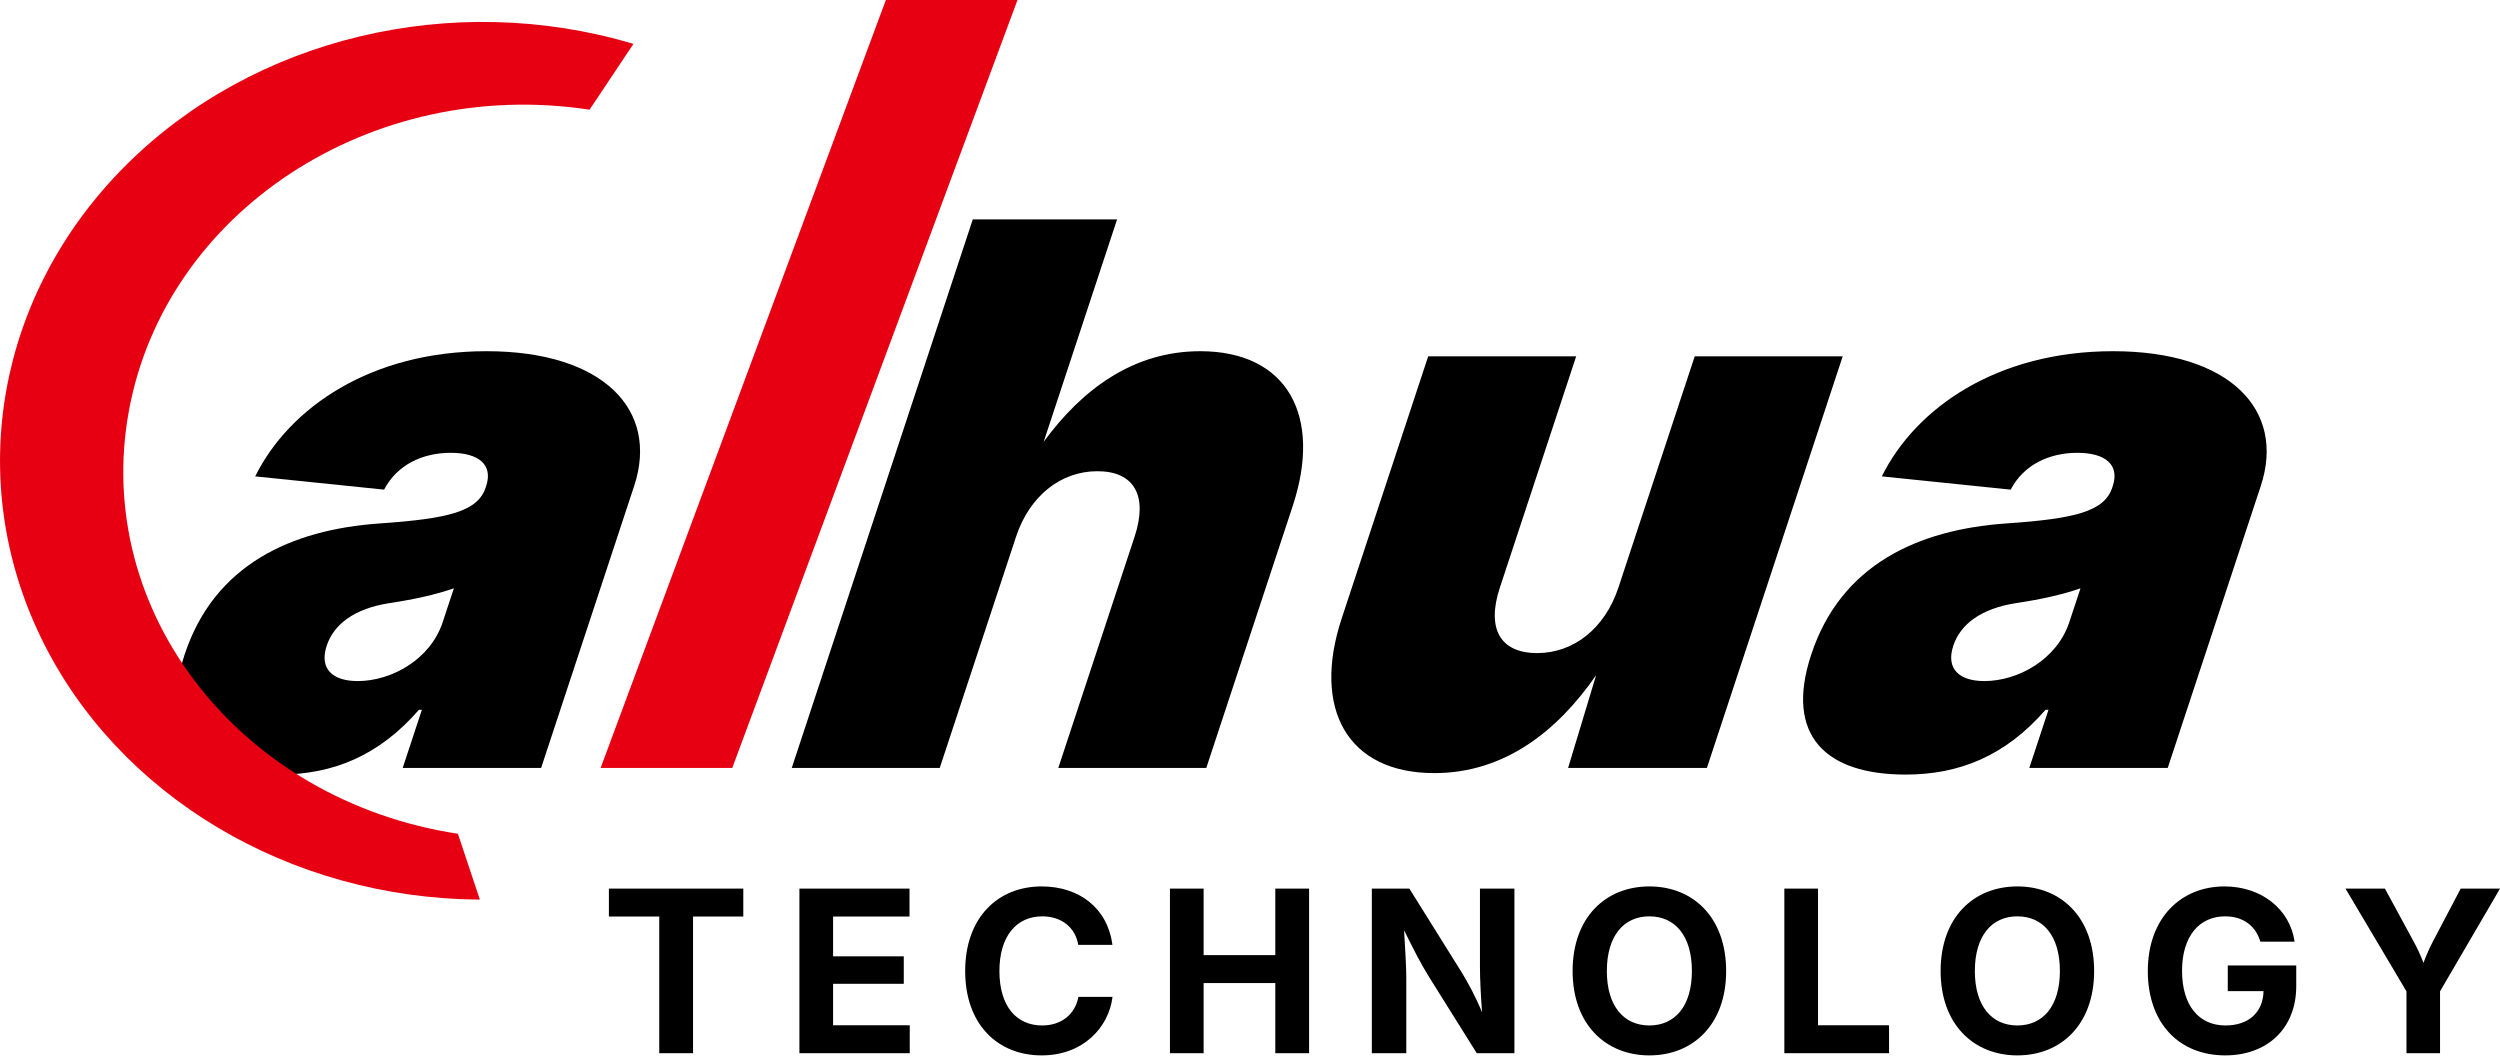
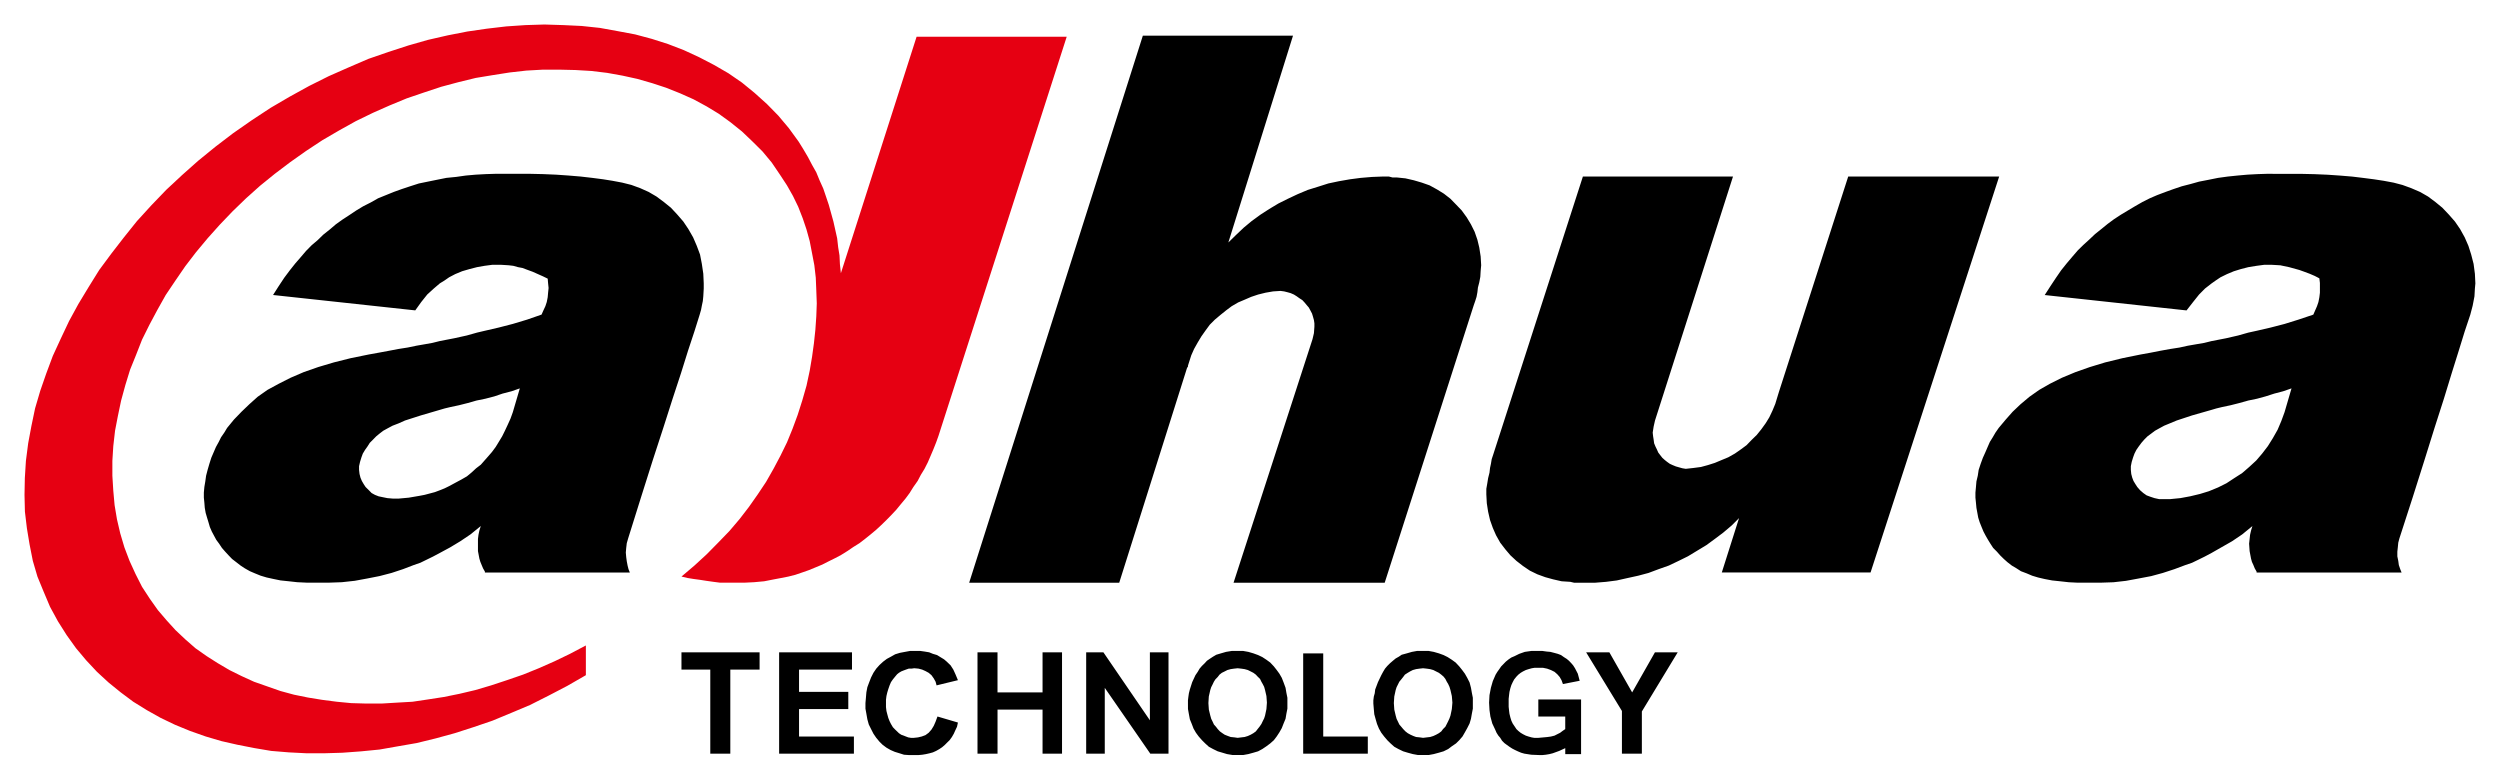
- <svg xmlns="http://www.w3.org/2000/svg" viewBox="16.26 0 227.88 96.2">
-   <path fill="#000" d="M41.693 70.604C46.559 70.604 50.77 68.926 54.448 64.698H54.716L52.966 70.0H65.584L74.066 44.295C76.348 37.383 71.274 32.013 60.603 32.013C50.066 32.013 42.633 37.148 39.522 43.423L51.271 44.631C52.46 42.349 54.795 41.275 57.345 41.275C59.929 41.275 61.208 42.383 60.577 44.295L60.532 44.43C59.812 46.611 57.208 47.282 50.789 47.718C42.849 48.289 35.802 51.443 33.089 59.664C30.63 67.114 34.479 70.604 41.693 70.604ZM48.868 62.081C46.587 62.081 45.341 60.973 46.039 58.859C46.67 56.946 48.5 55.47 51.82 54.966C54.045 54.631 56.001 54.195 57.632 53.624L56.613 56.711C55.484 60.134 51.922 62.081 48.868 62.081Z" />
-   <path fill="#000" d="M108.874 48.926C110.103 45.201 112.959 42.953 116.281 42.953C119.67 42.953 120.908 45.201 119.679 48.926L112.725 70.0H126.215L134.099 46.107C136.801 37.919 133.616 32.013 125.663 32.013C119.556 32.013 114.881 35.503 111.395 40.268L118.084 20.0H104.93L88.43 70.0H101.919ZM146.993 70.47C153.402 70.47 158.221 66.644 161.75 61.544L159.195 70.0H171.846L184.226 32.483H170.736L163.782 53.557C162.553 57.282 159.697 59.53 156.374 59.53C152.985 59.53 151.747 57.282 152.977 53.557L159.931 32.483H146.441L138.556 56.376C135.854 64.564 139.04 70.47 146.993 70.47ZM189.962 70.604C194.828 70.604 199.039 68.926 202.716 64.698H202.985L201.235 70.0H213.852L222.335 44.295C224.616 37.383 219.542 32.013 208.871 32.013C198.334 32.013 190.902 37.148 187.791 43.423L199.54 44.631C200.729 42.349 203.063 41.275 205.613 41.275C208.197 41.275 209.476 42.383 208.845 44.295L208.801 44.43C208.081 46.611 205.477 47.282 199.058 47.718C191.118 48.289 184.07 51.443 181.357 59.664C178.899 67.114 182.747 70.604 189.962 70.604ZM197.137 62.081C194.855 62.081 193.61 60.973 194.307 58.859C194.939 56.946 196.768 55.47 200.089 54.966C202.313 54.631 204.269 54.195 205.901 53.624L204.882 56.711C203.752 60.134 200.191 62.081 197.137 62.081Z" />
-   <path fill="#E60012" d="M71.007 70H83.007L109.007 0H97.007Z" />
-   <path fill="#E60012" d="M74 4A44 40 0 1 0 60 82L58 76A36 33 0 1 1 70 10Z" />
-   <path fill="#000" d="M71.762 83.547H76.352V96.0H79.433V83.547H84.013V81.0H71.762ZM89.128 96.0H99.185V93.453H92.198V89.678H98.641V87.171H92.198V83.547H99.164V81.0H89.128ZM111.205 96.201C114.99 96.201 117.326 93.654 117.668 90.866H114.557C114.255 92.497 112.966 93.473 111.255 93.473C108.94 93.473 107.359 91.762 107.359 88.51C107.359 85.329 108.919 83.527 111.265 83.527C112.977 83.527 114.265 84.493 114.547 86.124H117.658C117.215 82.752 114.617 80.799 111.205 80.799C107.248 80.799 104.238 83.607 104.238 88.51C104.238 93.383 107.208 96.201 111.205 96.201ZM122.903 96.0H125.973V89.607H132.507V96.0H135.587V81.0H132.507V87.06H125.973V81.0H122.903ZM141.305 96.0H144.446V89.104C144.446 88.218 144.356 86.607 144.245 84.795C145.171 86.668 145.725 87.765 146.56 89.114L150.869 96.0H154.302V81.0H151.161V88.198C151.161 89.185 151.242 90.795 151.352 92.265C150.698 90.705 150.064 89.567 149.47 88.591L144.728 81.0H141.305ZM166.604 96.201C170.581 96.201 173.601 93.393 173.601 88.51C173.601 83.607 170.581 80.799 166.604 80.799C162.628 80.799 159.607 83.607 159.607 88.51C159.607 93.383 162.628 96.201 166.604 96.201ZM166.604 93.473C164.279 93.473 162.728 91.721 162.728 88.51C162.728 85.289 164.279 83.527 166.604 83.527C168.93 83.527 170.48 85.279 170.48 88.51C170.48 91.721 168.93 93.473 166.604 93.473ZM178.906 96.0H188.45V93.453H181.977V81.0H178.906ZM200.148 96.201C204.124 96.201 207.144 93.393 207.144 88.51C207.144 83.607 204.124 80.799 200.148 80.799C196.171 80.799 193.151 83.607 193.151 88.51C193.151 93.383 196.171 96.201 200.148 96.201ZM200.148 93.473C197.822 93.473 196.272 91.721 196.272 88.51C196.272 85.289 197.822 83.527 200.148 83.527C202.473 83.527 204.023 85.279 204.023 88.51C204.023 91.721 202.473 93.473 200.148 93.473ZM219.094 96.201C222.859 96.201 225.567 93.815 225.567 89.879V88.007H219.326V90.342H222.587C222.537 92.265 221.248 93.473 219.114 93.473C216.708 93.473 215.158 91.671 215.158 88.49C215.158 85.309 216.758 83.527 219.074 83.527C220.745 83.527 221.872 84.403 222.295 85.832H225.416C224.993 82.872 222.396 80.799 219.023 80.799C215.077 80.799 212.037 83.658 212.037 88.52C212.037 93.262 214.886 96.201 219.094 96.201ZM235.614 96.0H238.674V90.362L244.141 81.0H240.557L238.101 85.671C237.748 86.346 237.456 86.97 237.164 87.765C236.862 86.98 236.57 86.356 236.188 85.671L233.651 81.0H230.057L235.614 90.362Z" />
+ <svg xmlns="http://www.w3.org/2000/svg" id="svg3086" version="1.1" viewBox="-1.28 -1.28 130.55 40.71">
+   <defs id="defs3083" />
+   <path d="M 47.727,21.483 54.424,0.637 H 46.585 L 42.631,12.987 42.581,12.525 42.559,12.063 42.489,11.628 42.437,11.167 42.339,10.728 42.241,10.289 42.121,9.855 42,9.42 l -0.148,-0.44 -0.14,-0.412 -0.196,-0.435 -0.169,-0.411 -0.221,-0.392 -0.217,-0.412 -0.245,-0.416 -0.24,-0.387 -0.512,-0.704 -0.552,-0.656 L 38.772,4.155 38.119,3.567 37.464,3.032 36.76,2.547 36.008,2.112 35.228,1.707 34.427,1.337 33.604,1.02 32.755,0.749 31.885,0.516 30.96,0.343 30.039,0.176 29.093,0.076 28.147,0.031 27.149,0 l -0.993,0.031 -0.999,0.068 -1.016,0.119 -1.019,0.148 -1.017,0.199 -1.043,0.239 -1.019,0.291 -1.044,0.34 -1.043,0.36 -1.023,0.441 -1.043,0.46 -1.023,0.511 -1.015,0.559 -0.997,0.583 -0.992,0.653 -0.972,0.677 -0.924,0.705 -0.893,0.727 -0.852,0.757 -0.825,0.769 -0.776,0.808 -0.751,0.823 -0.68,0.849 -0.657,0.849 -0.631,0.852 -0.556,0.895 -0.532,0.88 -0.487,0.893 -0.435,0.921 -0.415,0.901 -0.343,0.92 -0.311,0.896 -0.271,0.921 -0.192,0.921 -0.168,0.9 -0.119,0.921 -0.056,0.9 L 0,24.561 l 0.021,0.877 0.104,0.871 0.14,0.844 0.169,0.855 0.241,0.821 0.319,0.777 0.34,0.804 0.411,0.755 0.46,0.727 0.488,0.68 0.528,0.629 0.564,0.603 0.605,0.557 0.632,0.513 0.655,0.489 0.703,0.436 0.728,0.408 0.756,0.363 0.773,0.317 0.823,0.291 0.827,0.244 0.845,0.192 0.879,0.172 0.871,0.147 0.924,0.076 0.923,0.047 h 0.923 l 0.944,-0.028 0.977,-0.072 0.967,-0.095 0.971,-0.171 0.969,-0.168 0.997,-0.244 0.993,-0.272 0.971,-0.313 0.995,-0.339 0.996,-0.413 0.967,-0.407 0.971,-0.489 0.971,-0.507 0.973,-0.56 v -1.552 l -0.827,0.436 -0.804,0.388 -0.824,0.364 -0.827,0.335 -0.845,0.291 -0.821,0.271 -0.825,0.244 -0.828,0.196 -0.825,0.167 -0.823,0.127 -0.803,0.12 -0.827,0.047 -0.797,0.048 h -0.777 l -0.803,-0.023 -0.751,-0.072 -0.775,-0.101 -0.731,-0.119 -0.727,-0.148 -0.704,-0.191 -0.701,-0.245 -0.683,-0.24 -0.651,-0.297 -0.632,-0.313 L 10.092,33.351 9.513,32.983 8.928,32.572 8.397,32.108 7.884,31.624 7.421,31.115 6.964,30.58 6.551,29.997 6.137,29.364 5.797,28.693 5.484,28.008 5.216,27.303 5,26.576 4.829,25.843 4.704,25.096 l -0.068,-0.752 -0.048,-0.78 v -0.776 l 0.048,-0.772 0.092,-0.805 0.149,-0.775 0.169,-0.804 0.219,-0.801 0.247,-0.803 0.312,-0.771 0.313,-0.8 0.389,-0.783 0.413,-0.773 0.435,-0.776 0.509,-0.757 0.513,-0.747 0.557,-0.727 0.607,-0.728 0.632,-0.707 0.675,-0.705 0.703,-0.679 0.728,-0.652 0.776,-0.629 0.804,-0.608 0.825,-0.583 0.847,-0.559 0.873,-0.509 0.876,-0.488 0.899,-0.437 0.875,-0.387 0.889,-0.367 0.904,-0.308 0.897,-0.297 0.899,-0.241 0.9,-0.22 0.872,-0.144 0.897,-0.141 0.873,-0.099 0.872,-0.049 h 0.852 l 0.847,0.02 0.825,0.049 0.824,0.099 0.804,0.145 0.771,0.169 0.779,0.224 0.728,0.239 0.732,0.292 0.701,0.313 0.681,0.369 0.631,0.383 0.605,0.437 0.607,0.487 0.533,0.508 0.536,0.531 0.487,0.585 0.431,0.635 0.365,0.557 0.315,0.557 0.272,0.559 0.237,0.607 0.196,0.581 0.167,0.605 0.123,0.635 0.12,0.629 0.075,0.652 0.027,0.66 0.025,0.679 -0.025,0.68 -0.049,0.704 -0.075,0.7 -0.097,0.704 -0.123,0.728 -0.167,0.78 -0.221,0.772 -0.241,0.756 -0.268,0.725 -0.289,0.708 -0.343,0.7 -0.361,0.681 -0.389,0.684 -0.433,0.649 -0.463,0.659 -0.484,0.629 -0.535,0.629 -0.584,0.604 -0.603,0.611 -0.635,0.584 -0.68,0.577 0.317,0.076 0.316,0.051 0.32,0.043 0.333,0.052 0.367,0.052 0.364,0.047 h 0.364 0.361 0.535 l 0.508,-0.025 0.535,-0.049 0.509,-0.1 0.365,-0.069 0.387,-0.076 0.365,-0.093 0.361,-0.123 0.344,-0.12 0.361,-0.149 0.339,-0.141 0.341,-0.173 0.339,-0.168 0.317,-0.169 0.313,-0.195 0.317,-0.216 0.316,-0.197 0.288,-0.221 0.295,-0.237 0.292,-0.244 0.263,-0.244 0.271,-0.264 0.264,-0.269 0.248,-0.265 0.239,-0.292 0.243,-0.292 0.216,-0.291 0.195,-0.313 0.224,-0.317 0.167,-0.319 0.191,-0.312 0.172,-0.339 0.148,-0.343 0.143,-0.336 0.145,-0.364 z" style="fill:#e60012;fill-opacity:1;fill-rule:nonzero;stroke:none;stroke-width:1.333" id="path1626" />
+   <path id="path1630" d="m 58.4,0.581 -9.07,28.568 h 7.836 l 3.541,-11.217 0.049,-0.07 v -0.049 l 0.17,-0.535 0.148,-0.334 0.191,-0.34 0.191,-0.318 0.223,-0.316 0.217,-0.295 0.264,-0.264 0.293,-0.246 0.293,-0.236 0.293,-0.219 0.338,-0.197 0.338,-0.143 0.342,-0.148 0.361,-0.121 0.389,-0.096 0.393,-0.068 0.389,-0.025 0.189,0.025 0.172,0.043 0.168,0.047 0.17,0.074 0.15,0.094 0.139,0.1 0.15,0.096 0.115,0.123 0.121,0.146 0.104,0.121 0.092,0.17 0.076,0.146 0.051,0.168 0.047,0.17 0.025,0.17 v 0.172 l -0.025,0.342 -0.074,0.314 -4.123,12.717 h 7.893 l 4.65,-14.49 0.076,-0.217 0.07,-0.221 0.045,-0.242 0.027,-0.244 0.07,-0.27 0.055,-0.289 0.018,-0.311 0.027,-0.293 -0.027,-0.461 -0.072,-0.463 -0.098,-0.408 L 75.726,10.825 75.533,10.437 75.314,10.073 75.051,9.71 74.754,9.4 74.463,9.101 74.125,8.837 73.764,8.614 73.375,8.4 72.963,8.255 72.549,8.134 72.113,8.034 71.65,7.986 h -0.219 l -0.191,-0.049 h -0.096 -0.074 -0.043 -0.061 l -0.602,0.023 -0.584,0.049 -0.555,0.072 -0.586,0.102 -0.553,0.117 -0.541,0.172 -0.529,0.164 -0.531,0.223 -0.514,0.242 -0.49,0.244 -0.482,0.289 -0.457,0.295 -0.463,0.338 -0.412,0.342 -0.408,0.387 -0.395,0.387 3.377,-10.801 z m -33.797,7.215 -0.512,0.016 -0.529,0.029 -0.512,0.045 -0.51,0.072 -0.51,0.051 -0.508,0.102 -0.461,0.094 -0.467,0.096 -0.455,0.146 -0.439,0.146 -0.412,0.148 -0.414,0.168 -0.41,0.166 -0.391,0.221 -0.389,0.197 -0.359,0.217 -0.365,0.244 -0.365,0.238 -0.34,0.244 -0.312,0.266 -0.34,0.271 -0.297,0.289 -0.311,0.264 -0.291,0.295 -0.266,0.312 -0.297,0.342 -0.287,0.361 -0.291,0.389 -0.291,0.439 -0.293,0.461 7.426,0.803 0.312,-0.436 0.314,-0.393 0.344,-0.314 0.314,-0.268 0.244,-0.15 0.242,-0.168 0.318,-0.166 0.361,-0.15 0.387,-0.113 0.391,-0.1 0.385,-0.068 0.416,-0.055 h 0.436 l 0.408,0.025 0.246,0.029 0.242,0.068 0.24,0.045 0.27,0.102 0.268,0.098 0.266,0.119 0.268,0.119 0.244,0.119 0.021,0.246 0.025,0.242 -0.025,0.244 -0.021,0.238 -0.049,0.25 -0.072,0.217 -0.102,0.219 -0.098,0.221 -0.748,0.26 -0.754,0.227 -0.732,0.189 -0.725,0.168 -0.408,0.096 -0.533,0.15 -0.656,0.145 -0.754,0.146 -0.387,0.096 -0.389,0.07 -0.438,0.076 -0.463,0.096 -0.482,0.076 -0.484,0.092 -0.537,0.1 -0.531,0.096 -0.947,0.193 -0.873,0.219 -0.82,0.244 -0.756,0.264 -0.682,0.293 -0.629,0.318 -0.582,0.316 -0.514,0.361 -0.434,0.389 -0.408,0.391 -0.396,0.41 -0.359,0.438 -0.146,0.242 -0.17,0.246 -0.119,0.24 -0.148,0.268 -0.123,0.285 -0.119,0.277 -0.1,0.314 -0.092,0.316 -0.08,0.307 -0.041,0.295 -0.049,0.291 -0.027,0.293 v 0.264 l 0.027,0.266 0.021,0.268 0.047,0.266 0.072,0.244 0.074,0.242 0.072,0.248 0.102,0.236 0.121,0.227 0.113,0.209 0.146,0.197 0.148,0.223 0.17,0.195 0.174,0.189 0.188,0.195 0.221,0.17 0.221,0.172 0.217,0.143 0.268,0.152 0.264,0.113 0.297,0.121 0.314,0.094 0.363,0.08 0.363,0.074 0.414,0.043 0.461,0.051 0.484,0.023 h 0.508 0.68 l 0.654,-0.023 0.678,-0.074 0.656,-0.121 0.635,-0.125 0.629,-0.164 0.602,-0.199 0.566,-0.217 0.338,-0.117 0.311,-0.152 0.344,-0.168 0.363,-0.193 0.535,-0.289 0.531,-0.32 0.531,-0.357 0.539,-0.438 -0.074,0.236 -0.047,0.223 -0.027,0.215 v 0.246 0.389 l 0.074,0.391 0.051,0.17 0.068,0.166 0.072,0.172 0.098,0.172 v 0.047 h 1.412 3.855 1.598 0.703 l -0.07,-0.174 -0.047,-0.188 -0.043,-0.225 -0.029,-0.215 -0.021,-0.242 0.021,-0.24 0.029,-0.246 0.07,-0.244 0.676,-2.16 0.605,-1.912 0.562,-1.725 0.482,-1.508 0.438,-1.334 0.365,-1.166 0.336,-1.016 0.273,-0.871 0.072,-0.25 0.041,-0.217 0.051,-0.24 0.025,-0.248 0.023,-0.408 v -0.268 l -0.023,-0.506 -0.076,-0.514 -0.094,-0.486 -0.17,-0.455 -0.191,-0.443 -0.25,-0.436 L 34.404,10.29 34.092,9.929 33.754,9.566 33.389,9.271 32.998,8.98 32.588,8.741 32.148,8.544 31.688,8.376 31.205,8.255 30.693,8.159 30.205,8.081 29.65,8.009 29.045,7.939 28.41,7.886 27.76,7.841 27.078,7.812 26.373,7.796 h -0.727 -0.51 z m 92.518,0 -0.508,0.016 -0.537,0.029 -0.508,0.045 -0.512,0.053 -0.51,0.07 -0.506,0.102 -0.484,0.094 -0.438,0.123 -0.463,0.119 -0.434,0.146 -0.41,0.148 -0.445,0.168 -0.385,0.166 -0.387,0.195 -0.389,0.223 -0.363,0.217 -0.365,0.219 -0.367,0.24 -0.332,0.246 -0.324,0.264 -0.332,0.266 -0.314,0.297 -0.295,0.268 -0.293,0.287 -0.291,0.338 -0.289,0.342 -0.289,0.361 -0.268,0.389 -0.291,0.439 -0.297,0.461 7.406,0.803 0.34,-0.436 0.314,-0.393 0.311,-0.314 0.344,-0.268 0.213,-0.15 0.25,-0.168 0.338,-0.166 0.359,-0.15 0.365,-0.113 0.389,-0.1 0.414,-0.068 0.412,-0.055 h 0.412 l 0.436,0.025 0.463,0.098 0.531,0.146 0.273,0.098 0.262,0.098 0.268,0.115 0.242,0.125 0.029,0.242 v 0.238 0.271 l -0.029,0.238 -0.049,0.25 -0.074,0.217 -0.096,0.219 -0.096,0.221 -0.775,0.26 -0.729,0.227 -0.729,0.189 -0.727,0.168 -0.439,0.096 -0.531,0.15 -0.631,0.145 -0.752,0.146 -0.389,0.096 -0.41,0.07 -0.439,0.076 -0.438,0.096 -0.488,0.076 -0.51,0.092 -0.506,0.1 -0.533,0.096 -0.949,0.193 -0.895,0.219 -0.803,0.244 -0.75,0.264 -0.703,0.293 -0.637,0.318 -0.551,0.316 -0.512,0.361 -0.463,0.389 -0.412,0.391 -0.363,0.41 -0.367,0.438 -0.168,0.242 -0.143,0.246 -0.15,0.24 -0.117,0.268 -0.123,0.285 -0.125,0.277 -0.115,0.314 -0.104,0.316 -0.047,0.307 -0.07,0.295 -0.025,0.291 -0.027,0.293 v 0.264 l 0.027,0.266 0.025,0.268 0.049,0.266 0.045,0.244 0.076,0.242 0.1,0.248 0.098,0.236 0.119,0.227 0.121,0.209 0.121,0.197 0.145,0.223 0.195,0.195 0.166,0.189 0.199,0.195 0.191,0.17 0.223,0.172 0.242,0.143 0.236,0.152 0.299,0.113 0.285,0.121 0.312,0.094 0.342,0.08 0.391,0.074 0.412,0.043 0.461,0.051 0.461,0.023 h 0.535 0.652 l 0.68,-0.023 0.656,-0.074 0.654,-0.121 0.658,-0.125 0.604,-0.164 0.609,-0.199 0.58,-0.217 0.342,-0.117 0.314,-0.152 0.342,-0.168 0.363,-0.193 0.506,-0.289 0.562,-0.32 0.529,-0.357 0.537,-0.438 -0.072,0.236 -0.051,0.223 -0.023,0.215 -0.027,0.246 0.027,0.389 0.074,0.391 0.047,0.17 0.076,0.166 0.07,0.172 0.098,0.172 v 0.047 h 1.381 3.881 1.604 0.705 l -0.07,-0.174 -0.074,-0.217 -0.029,-0.215 -0.049,-0.238 v -0.244 l 0.027,-0.246 0.021,-0.223 0.057,-0.217 0.699,-2.16 0.605,-1.912 0.539,-1.725 0.484,-1.508 0.408,-1.334 0.365,-1.166 0.314,-1.016 0.291,-0.871 0.123,-0.467 0.094,-0.488 0.023,-0.408 0.025,-0.268 -0.025,-0.506 -0.068,-0.514 -0.125,-0.486 -0.145,-0.455 -0.193,-0.443 -0.242,-0.436 -0.266,-0.389 -0.316,-0.361 -0.344,-0.363 -0.359,-0.295 -0.389,-0.291 -0.416,-0.238 -0.457,-0.197 -0.461,-0.168 -0.461,-0.121 -0.512,-0.096 -0.51,-0.078 -0.557,-0.072 -0.58,-0.07 -0.633,-0.053 -0.658,-0.045 -0.678,-0.029 -0.703,-0.016 h -0.732 -0.504 z m -35.742,0.141 -4.682,14.518 -0.08,0.24 -0.041,0.246 -0.047,0.217 -0.027,0.24 -0.072,0.289 -0.047,0.291 -0.047,0.268 v 0.291 l 0.025,0.463 0.068,0.439 0.1,0.436 0.146,0.412 0.168,0.383 0.219,0.389 0.266,0.346 0.264,0.312 0.316,0.293 0.342,0.266 0.361,0.244 0.393,0.191 0.412,0.15 0.412,0.113 0.438,0.1 0.455,0.029 0.199,0.047 h 0.24 0.053 0.045 0.072 0.023 0.08 0.58 l 0.578,-0.047 0.559,-0.072 0.557,-0.125 0.561,-0.123 0.535,-0.143 0.533,-0.199 0.531,-0.188 0.512,-0.244 0.486,-0.24 0.484,-0.293 0.484,-0.293 0.436,-0.32 0.441,-0.332 0.436,-0.369 0.387,-0.387 -0.9,2.838 h 7.768 L 103.117,7.937 h -7.883 l -3.615,11.238 -0.045,0.145 -0.148,0.488 -0.148,0.357 -0.164,0.346 -0.193,0.314 -0.225,0.312 -0.238,0.295 -0.271,0.264 -0.262,0.271 -0.293,0.217 -0.314,0.219 -0.344,0.195 -0.34,0.141 -0.363,0.152 -0.361,0.115 -0.367,0.1 -0.387,0.051 -0.406,0.045 -0.176,-0.029 -0.168,-0.047 -0.172,-0.049 -0.17,-0.07 -0.145,-0.066 -0.145,-0.104 -0.123,-0.098 -0.125,-0.113 -0.119,-0.152 -0.094,-0.125 -0.072,-0.164 -0.072,-0.146 -0.07,-0.17 -0.027,-0.197 -0.027,-0.17 -0.021,-0.191 0.049,-0.316 0.072,-0.318 4.072,-12.738 z m -55.514,11.064 -0.365,1.242 -0.121,0.336 -0.145,0.32 -0.146,0.312 -0.143,0.289 -0.178,0.295 -0.164,0.268 -0.195,0.262 -0.195,0.225 -0.193,0.219 -0.191,0.217 -0.246,0.188 -0.242,0.223 -0.238,0.197 -0.291,0.168 -0.314,0.168 -0.318,0.172 -0.242,0.119 -0.244,0.098 -0.266,0.1 -0.271,0.072 -0.264,0.07 -0.266,0.051 -0.561,0.096 -0.531,0.049 h -0.293 l -0.293,-0.025 -0.242,-0.049 -0.215,-0.045 -0.193,-0.076 -0.174,-0.096 -0.143,-0.146 -0.17,-0.168 -0.098,-0.148 -0.098,-0.168 -0.072,-0.172 -0.049,-0.193 -0.025,-0.211 v -0.197 l 0.051,-0.223 0.074,-0.24 0.07,-0.191 0.117,-0.195 0.123,-0.172 0.125,-0.197 0.17,-0.17 0.166,-0.17 0.174,-0.143 0.189,-0.146 0.219,-0.121 0.271,-0.145 0.314,-0.121 0.336,-0.15 0.828,-0.266 0.994,-0.291 0.244,-0.072 0.291,-0.07 0.461,-0.098 0.463,-0.117 0.453,-0.129 0.467,-0.096 0.459,-0.119 0.436,-0.148 0.467,-0.121 z m 92.518,0 -0.363,1.242 -0.17,0.463 -0.193,0.455 -0.248,0.438 -0.26,0.416 -0.299,0.391 -0.311,0.363 -0.367,0.338 -0.363,0.314 -0.414,0.266 -0.408,0.268 -0.439,0.219 -0.479,0.197 -0.465,0.143 -0.514,0.123 -0.508,0.094 -0.535,0.053 h -0.314 -0.266 l -0.24,-0.053 -0.219,-0.072 -0.193,-0.072 -0.172,-0.121 -0.168,-0.146 -0.146,-0.168 -0.096,-0.148 -0.102,-0.168 -0.066,-0.172 -0.051,-0.193 -0.021,-0.211 v -0.197 l 0.045,-0.223 0.074,-0.24 0.07,-0.191 0.098,-0.195 0.119,-0.172 0.146,-0.197 0.148,-0.17 0.17,-0.17 0.193,-0.143 0.193,-0.146 0.217,-0.121 0.266,-0.145 0.293,-0.121 0.361,-0.15 0.805,-0.266 1.02,-0.291 0.242,-0.072 0.287,-0.07 0.463,-0.098 0.461,-0.117 0.461,-0.129 0.461,-0.096 0.438,-0.119 0.461,-0.148 0.461,-0.121 z" style="fill:#000000;fill-opacity:1;fill-rule:nonzero;stroke:none;stroke-width:1.333" />
+   <path d="m 79.051,36.136 v -0.891 h 2.233 v 1.887 0.225 0.743 H 80.458 v -0.312 l -0.315,0.145 -0.339,0.123 -0.175,0.044 -0.191,0.032 -0.169,0.017 h -0.171 l -0.413,-0.017 -0.361,-0.056 -0.169,-0.048 -0.171,-0.072 -0.147,-0.069 -0.145,-0.075 -0.148,-0.095 -0.143,-0.103 -0.123,-0.091 -0.123,-0.125 -0.092,-0.148 -0.101,-0.119 -0.093,-0.147 -0.073,-0.167 -0.149,-0.317 -0.099,-0.365 -0.047,-0.336 -0.021,-0.389 0.021,-0.388 0.073,-0.384 0.1,-0.349 0.148,-0.34 0.089,-0.145 0.101,-0.141 0.097,-0.141 0.12,-0.123 0.123,-0.127 0.148,-0.12 0.143,-0.097 0.169,-0.072 0.241,-0.119 0.292,-0.103 0.339,-0.048 h 0.339 0.245 l 0.219,0.031 0.192,0.017 0.199,0.051 0.191,0.052 0.168,0.064 0.148,0.105 0.147,0.093 0.119,0.099 0.121,0.127 0.097,0.112 0.097,0.152 0.076,0.147 0.072,0.14 0.045,0.171 0.052,0.196 -0.875,0.171 -0.073,-0.2 L 80.167,34.073 80.044,33.932 79.899,33.804 79.708,33.709 79.511,33.637 79.292,33.592 h -0.268 -0.167 l -0.147,0.024 -0.169,0.047 -0.145,0.047 -0.147,0.073 -0.12,0.072 -0.121,0.095 -0.1,0.103 -0.119,0.148 -0.076,0.143 -0.069,0.148 -0.053,0.165 -0.047,0.195 -0.021,0.172 -0.021,0.192 v 0.221 0.191 l 0.021,0.199 0.021,0.165 0.047,0.192 0.053,0.172 0.069,0.147 0.1,0.148 0.095,0.143 0.1,0.096 0.121,0.097 0.12,0.072 0.147,0.075 0.145,0.048 0.169,0.047 0.147,0.024 h 0.167 l 0.268,-0.024 0.219,-0.02 0.197,-0.027 0.191,-0.048 0.145,-0.075 0.145,-0.072 0.127,-0.097 0.141,-0.096 v -0.656 z m -8.615,-0.677 v -0.169 l 0.025,-0.197 0.048,-0.171 0.023,-0.195 0.145,-0.384 0.173,-0.363 0.095,-0.176 0.1,-0.167 0.119,-0.141 0.145,-0.144 0.148,-0.127 0.145,-0.12 0.168,-0.095 0.145,-0.099 0.268,-0.073 0.267,-0.077 0.264,-0.048 h 0.319 0.295 l 0.261,0.048 0.268,0.077 0.245,0.089 0.212,0.105 0.22,0.141 0.2,0.145 0.188,0.201 0.151,0.188 0.143,0.193 0.123,0.217 0.123,0.243 0.072,0.276 0.047,0.265 0.051,0.257 v 0.275 0.292 l -0.051,0.263 -0.047,0.267 -0.072,0.244 -0.123,0.243 -0.123,0.221 -0.124,0.215 -0.169,0.195 -0.169,0.168 -0.219,0.149 -0.191,0.145 -0.241,0.119 -0.245,0.072 -0.268,0.072 -0.261,0.049 H 73.034 72.764 l -0.267,-0.049 -0.265,-0.072 -0.239,-0.072 -0.247,-0.119 -0.217,-0.12 -0.195,-0.175 -0.171,-0.168 -0.165,-0.195 -0.148,-0.195 -0.123,-0.217 -0.099,-0.241 -0.071,-0.244 -0.072,-0.261 -0.025,-0.275 z m 1.071,-0.023 0.023,0.339 0.073,0.313 0.047,0.169 0.072,0.148 0.071,0.148 0.1,0.117 0.101,0.121 0.119,0.123 0.12,0.093 0.145,0.08 0.148,0.067 0.141,0.052 0.196,0.02 0.171,0.024 0.195,-0.024 0.173,-0.02 0.167,-0.052 0.144,-0.067 0.145,-0.08 0.125,-0.093 0.093,-0.123 0.121,-0.121 0.075,-0.144 0.072,-0.144 0.068,-0.149 0.051,-0.145 0.072,-0.341 0.029,-0.336 -0.029,-0.343 -0.072,-0.313 -0.051,-0.168 -0.068,-0.147 -0.072,-0.12 -0.075,-0.147 -0.095,-0.121 -0.12,-0.103 -0.125,-0.095 -0.145,-0.072 -0.144,-0.073 -0.167,-0.047 -0.173,-0.025 -0.195,-0.021 -0.195,0.021 -0.172,0.025 -0.169,0.047 -0.144,0.073 -0.121,0.072 -0.147,0.095 -0.092,0.124 -0.101,0.127 -0.1,0.12 -0.071,0.143 -0.072,0.144 -0.047,0.148 -0.073,0.337 z m -16.067,2.64 V 32.785 h 0.9 l 2.427,3.548 V 32.785 h 0.972 v 5.291 h -0.951 l -2.377,-3.437 v 3.437 z m -5.675,0 V 32.785 h 1.045 v 2.091 H 53.162 V 32.785 h 1.017 v 5.291 H 53.162 v -2.301 h -2.351 v 2.301 z m -10.359,0 V 32.785 h 3.805 v 0.903 h -2.765 v 1.163 h 2.572 v 0.896 h -2.572 v 1.433 h 2.865 v 0.896 z m 44.011,0 v -2.229 l -1.868,-3.061 h 1.213 l 1.189,2.091 1.189,-2.091 h 1.189 l -1.871,3.087 v 2.204 z m -16.645,0 v -5.237 h 1.047 v 4.341 h 2.328 v 0.896 z m -6.017,-2.617 v -0.169 l 0.024,-0.197 0.025,-0.171 0.049,-0.195 0.123,-0.384 0.169,-0.363 0.12,-0.176 0.097,-0.167 0.121,-0.141 0.148,-0.144 0.115,-0.127 0.175,-0.12 0.145,-0.095 0.168,-0.099 0.244,-0.073 0.267,-0.077 0.293,-0.048 h 0.312 0.291 l 0.268,0.048 0.263,0.077 0.245,0.089 0.221,0.105 0.215,0.141 0.199,0.145 0.189,0.201 0.148,0.188 0.141,0.193 0.125,0.217 0.095,0.243 0.101,0.276 0.045,0.265 0.052,0.257 v 0.275 0.292 l -0.052,0.263 -0.045,0.267 -0.101,0.244 -0.095,0.243 -0.125,0.221 -0.141,0.215 -0.148,0.195 -0.189,0.168 -0.199,0.149 -0.215,0.145 -0.221,0.119 -0.245,0.072 -0.263,0.072 -0.268,0.049 H 63.351 63.086 l -0.292,-0.049 -0.24,-0.072 -0.244,-0.072 -0.243,-0.119 -0.221,-0.12 -0.192,-0.175 -0.169,-0.168 -0.171,-0.195 -0.143,-0.195 -0.125,-0.217 -0.092,-0.241 -0.1,-0.244 -0.049,-0.261 -0.049,-0.275 z m 1.068,-0.023 0.023,0.339 0.076,0.313 0.048,0.169 0.073,0.148 0.068,0.148 0.105,0.117 0.093,0.121 0.115,0.123 0.129,0.093 0.12,0.08 0.169,0.067 0.144,0.052 0.197,0.02 0.167,0.024 0.193,-0.024 0.171,-0.02 0.169,-0.052 0.147,-0.067 0.141,-0.08 0.128,-0.093 0.095,-0.123 0.097,-0.121 0.099,-0.144 0.069,-0.144 0.075,-0.149 0.047,-0.145 0.072,-0.341 0.025,-0.336 -0.025,-0.343 -0.072,-0.313 -0.047,-0.168 -0.075,-0.147 -0.069,-0.12 -0.071,-0.147 -0.125,-0.121 -0.095,-0.103 -0.128,-0.095 -0.141,-0.072 -0.147,-0.073 -0.169,-0.047 -0.171,-0.025 -0.193,-0.021 -0.195,0.021 -0.169,0.025 -0.171,0.047 -0.143,0.073 -0.147,0.072 -0.121,0.095 -0.096,0.124 -0.123,0.127 -0.076,0.12 -0.068,0.143 -0.073,0.144 -0.048,0.148 -0.076,0.337 z m -14.148,0.7 1.068,0.315 -0.048,0.22 -0.093,0.197 -0.075,0.167 -0.099,0.172 -0.123,0.168 -0.119,0.116 -0.123,0.124 -0.145,0.125 -0.145,0.097 -0.169,0.096 -0.169,0.076 -0.171,0.047 -0.193,0.044 -0.193,0.032 -0.191,0.017 h -0.224 -0.289 l -0.245,-0.017 -0.24,-0.076 -0.244,-0.075 -0.219,-0.095 -0.215,-0.123 -0.2,-0.149 -0.165,-0.163 -0.168,-0.201 -0.147,-0.216 -0.124,-0.243 -0.119,-0.239 -0.075,-0.271 -0.051,-0.292 -0.048,-0.263 v -0.292 l 0.024,-0.275 0.024,-0.285 0.051,-0.269 0.099,-0.264 0.095,-0.244 0.124,-0.244 0.147,-0.217 0.168,-0.188 0.193,-0.177 0.193,-0.145 0.216,-0.116 0.219,-0.124 0.247,-0.075 0.268,-0.051 0.264,-0.048 h 0.269 0.263 l 0.219,0.031 0.245,0.041 0.193,0.079 0.217,0.064 0.171,0.105 0.196,0.119 0.14,0.12 0.2,0.192 0.144,0.224 0.119,0.261 0.121,0.291 -1.115,0.271 -0.051,-0.191 -0.096,-0.172 -0.119,-0.168 -0.147,-0.125 -0.169,-0.092 -0.169,-0.075 -0.191,-0.051 -0.224,-0.021 -0.144,0.021 h -0.145 l -0.148,0.051 -0.12,0.045 -0.123,0.049 -0.119,0.072 -0.096,0.077 -0.101,0.12 -0.12,0.148 -0.099,0.143 -0.072,0.168 -0.069,0.199 -0.051,0.167 -0.045,0.192 -0.024,0.195 v 0.196 0.188 l 0.024,0.2 0.045,0.175 0.051,0.187 0.069,0.175 0.072,0.144 0.099,0.167 0.12,0.125 0.101,0.096 0.096,0.093 0.119,0.08 0.123,0.044 0.12,0.048 0.124,0.047 0.144,0.024 h 0.143 l 0.22,-0.024 0.197,-0.047 0.193,-0.071 0.169,-0.124 0.147,-0.167 0.119,-0.195 0.096,-0.219 z m -11.864,1.94 v -4.388 H 34.306 v -0.903 h 4.08 v 0.903 h -1.529 v 4.388 z" style="fill:#000000;fill-opacity:1;fill-rule:nonzero;stroke:none;stroke-width:1.333" id="path1638" />
</svg>
